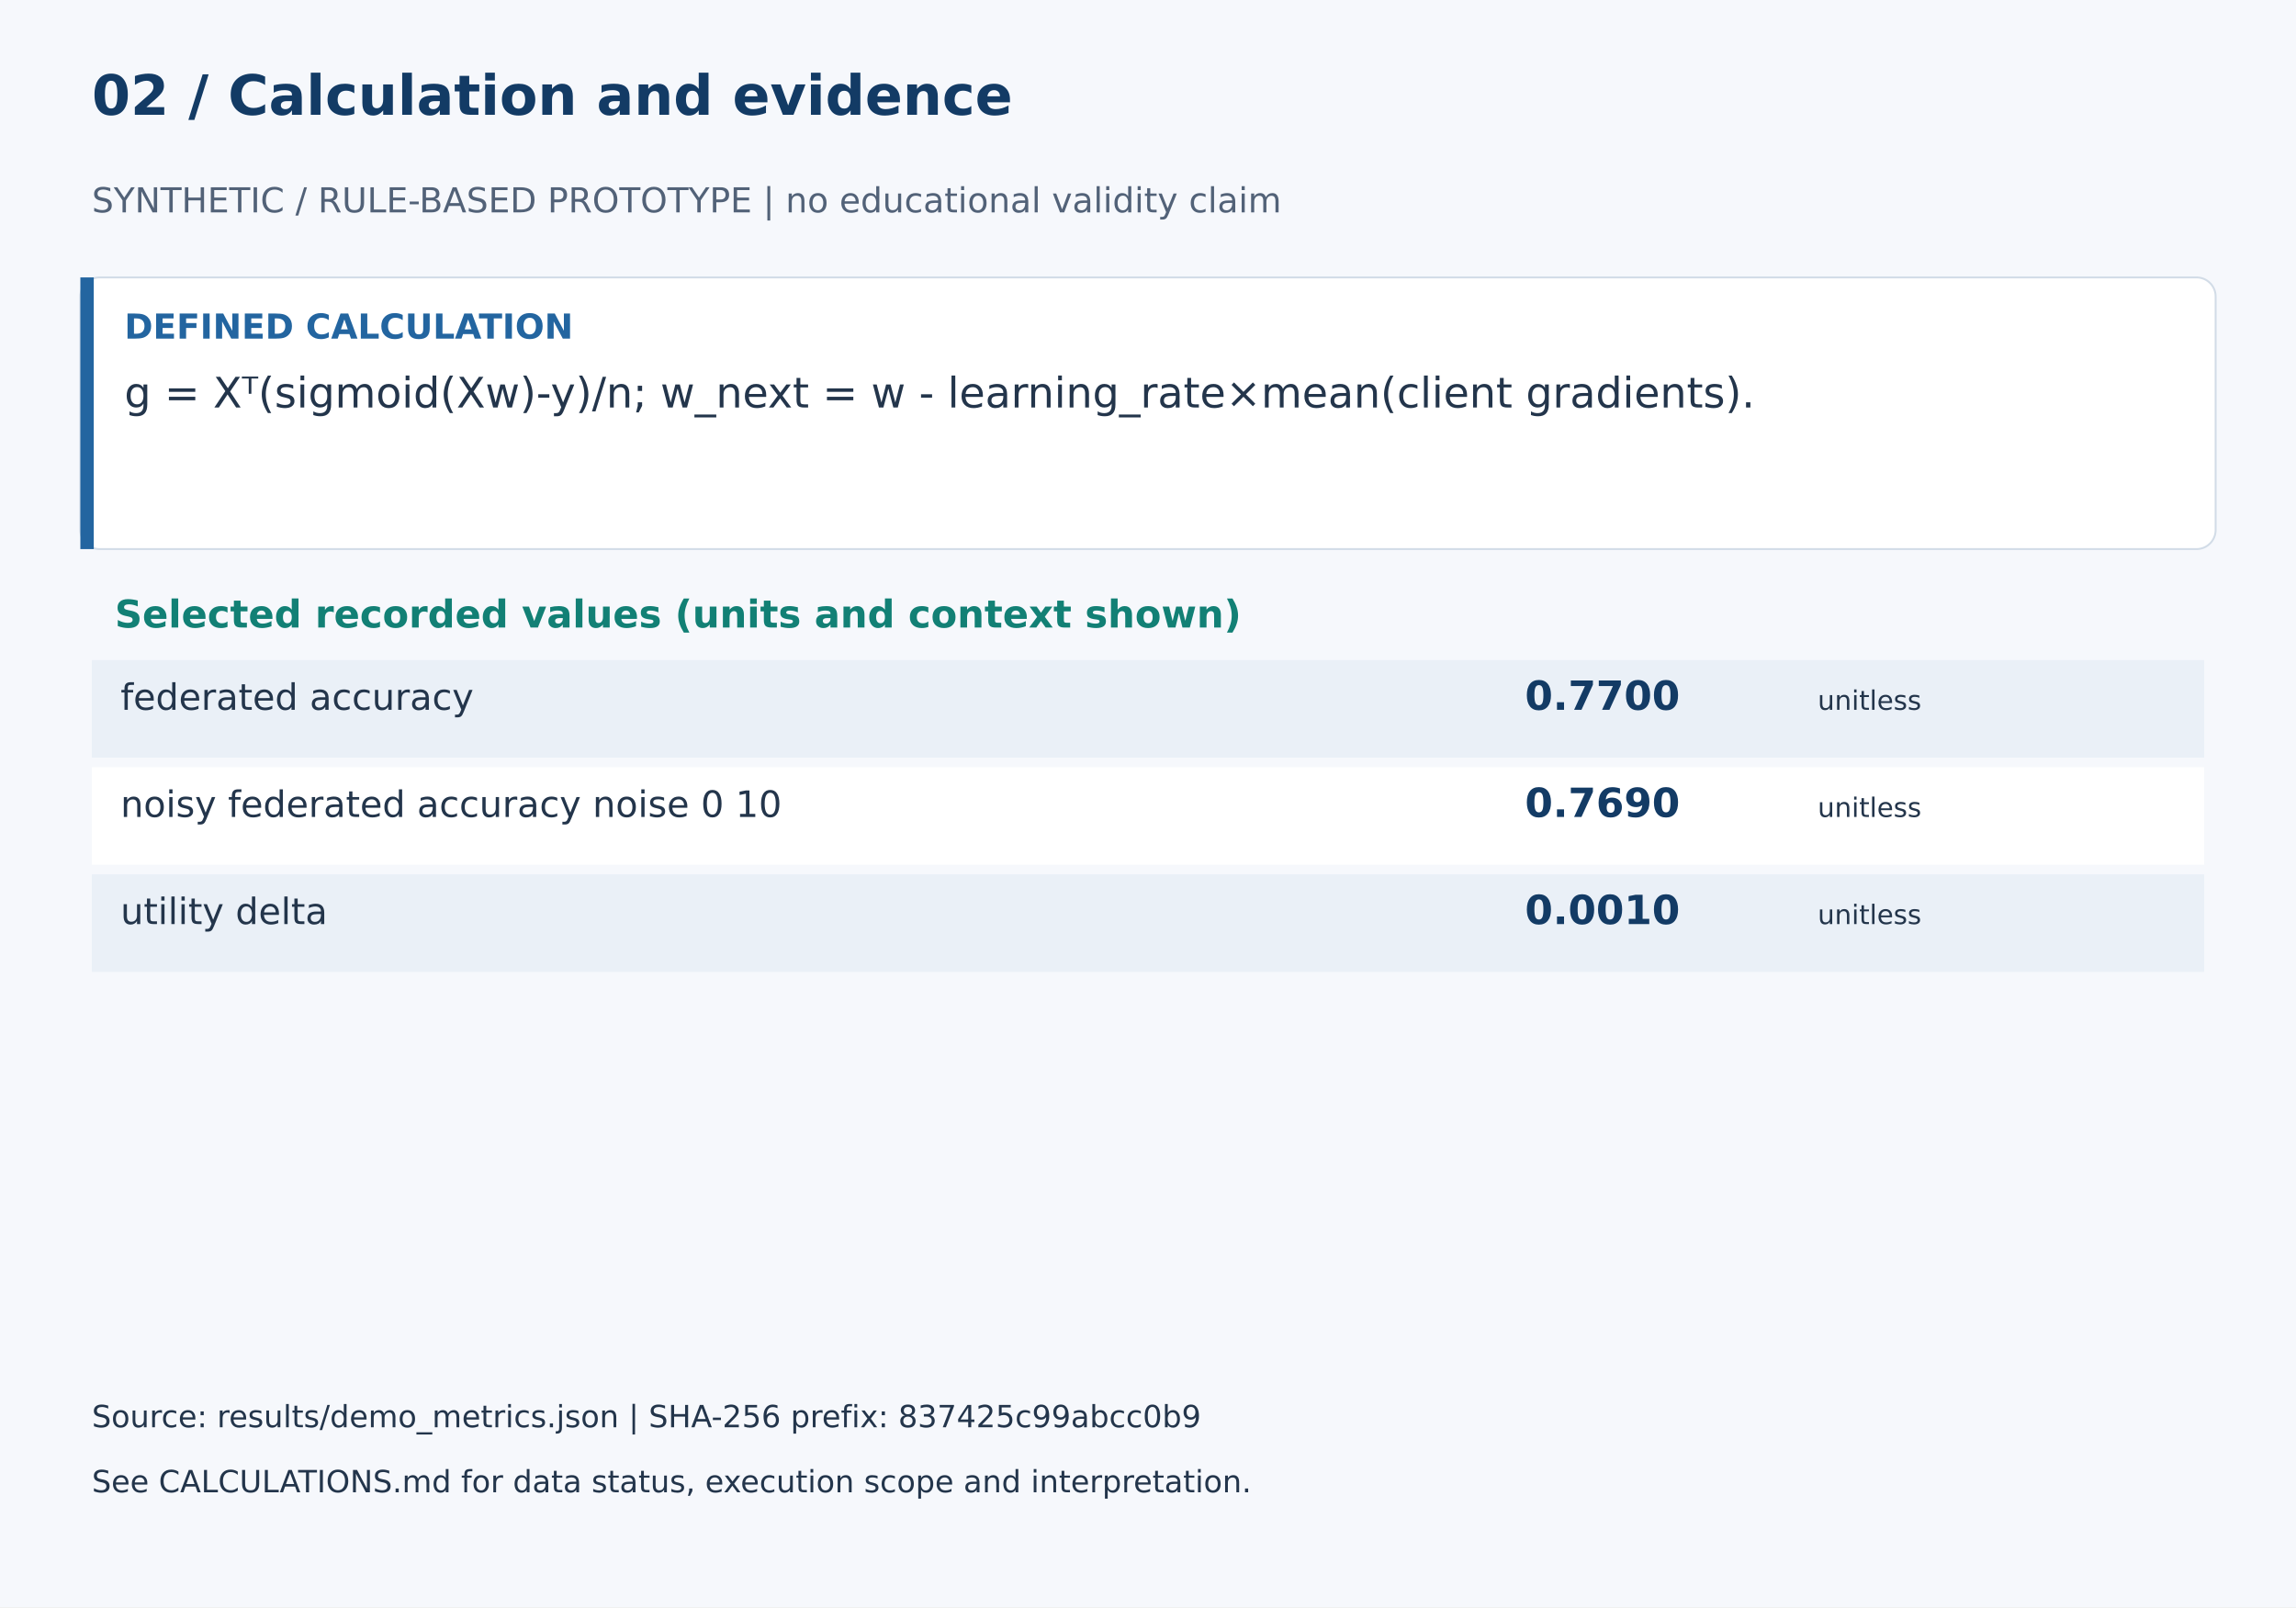
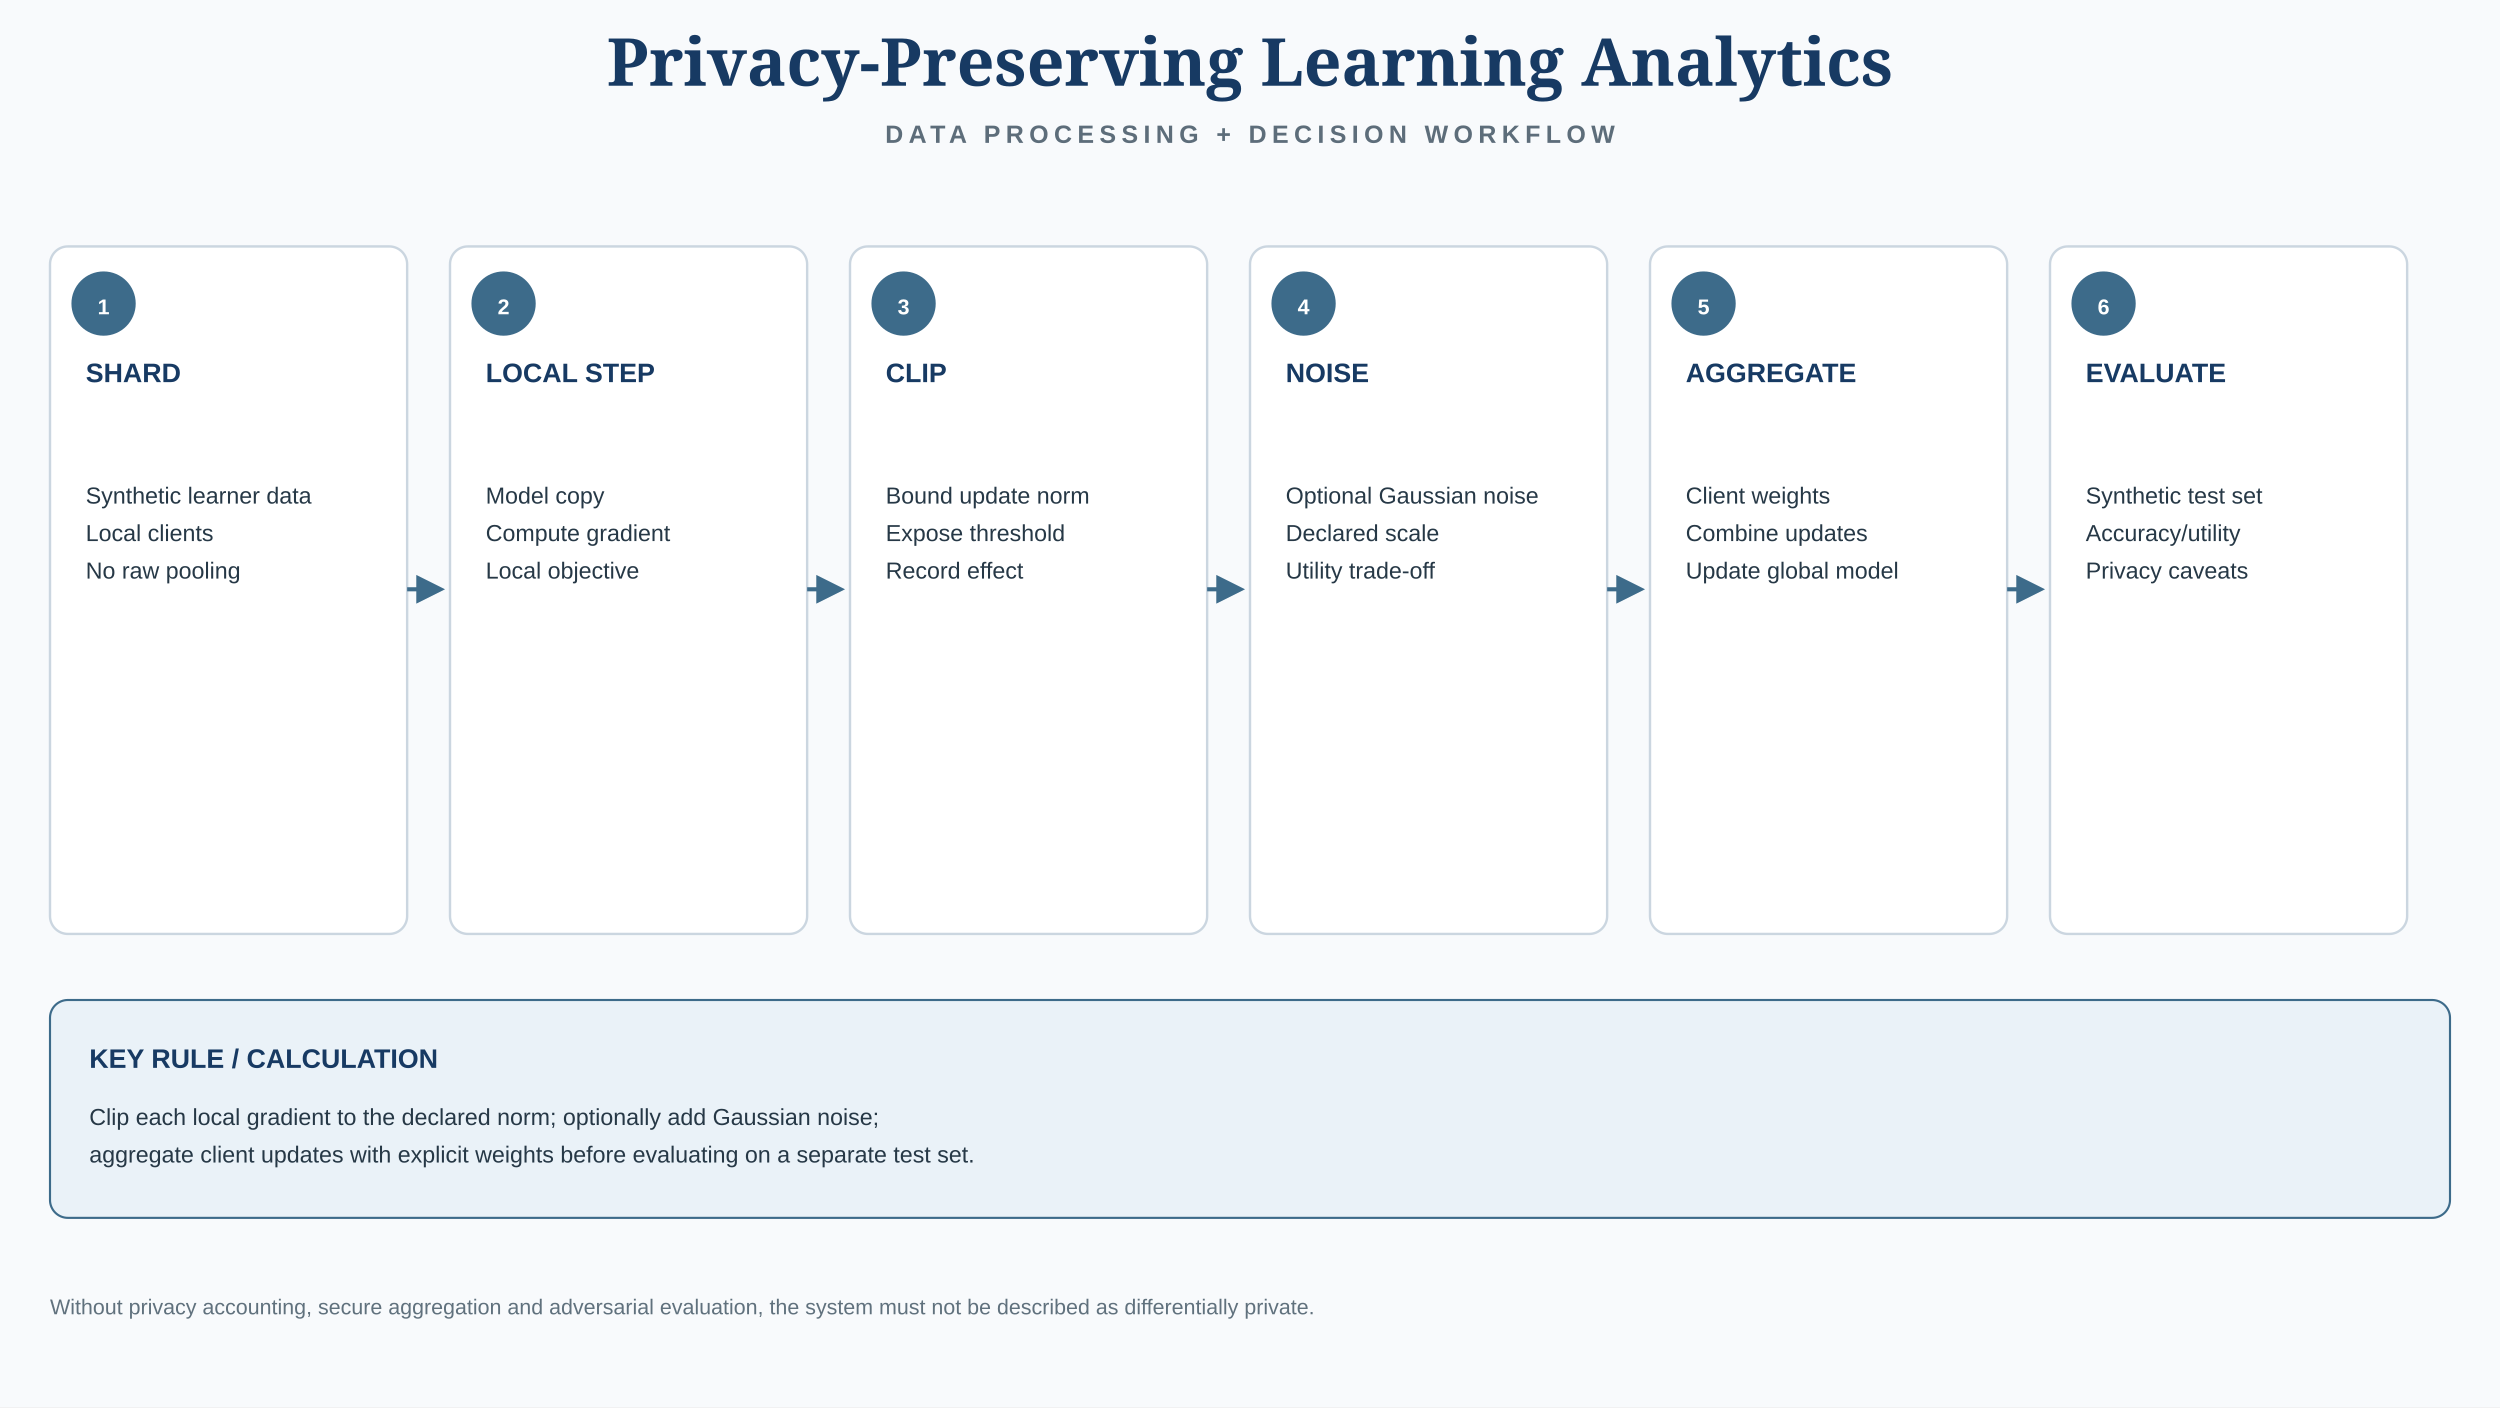
- <svg xmlns="http://www.w3.org/2000/svg" width="1200" height="840" viewBox="0 0 1200 840" role="img">
-   <rect width="1200" height="840" fill="#f6f8fc" />
-   <text x="48" y="60" font-family="DejaVu Sans,Arial,sans-serif" font-size="29" fill="#133b65" font-weight="700">02 / Calculation and evidence</text>
-   <text x="48" y="111" font-family="DejaVu Sans,Arial,sans-serif" font-size="18" fill="#526278" font-weight="400">SYNTHETIC / RULE-BASED PROTOTYPE | no educational validity claim</text>
-   <rect x="42" y="145" width="1116" height="142" rx="10" fill="white" stroke="#d2dce7" />
-   <rect x="42" y="145" width="7" height="142" fill="#2365a0" />
-   <text x="65" y="177" font-family="DejaVu Sans,Arial,sans-serif" font-size="18" fill="#2365a0" font-weight="700">DEFINED CALCULATION</text>
-   <text x="65" y="213" font-family="DejaVu Sans,Arial,sans-serif" font-size="22" fill="#23354b" font-weight="400">g = Xᵀ(sigmoid(Xw)-y)/n; w_next = w - learning_rate×mean(client gradients).</text>
-   <text x="60" y="328" font-family="DejaVu Sans,Arial,sans-serif" font-size="20" fill="#128075" font-weight="700">Selected recorded values (units and context shown)</text>
-   <rect x="48" y="345" width="1104" height="51" fill="#eaf0f7" />
-   <text x="63" y="371" font-family="DejaVu Sans,Arial,sans-serif" font-size="19" fill="#23354b" font-weight="400">federated accuracy</text>
-   <text x="797" y="371" font-family="DejaVu Sans,Arial,sans-serif" font-size="21" fill="#133b65" font-weight="700">0.7700</text>
-   <text x="950" y="371" font-family="DejaVu Sans,Arial,sans-serif" font-size="14" fill="#23354b" font-weight="400">unitless</text>
-   <rect x="48" y="401" width="1104" height="51" fill="#ffffff" />
-   <text x="63" y="427" font-family="DejaVu Sans,Arial,sans-serif" font-size="19" fill="#23354b" font-weight="400">noisy federated accuracy noise 0 10</text>
-   <text x="797" y="427" font-family="DejaVu Sans,Arial,sans-serif" font-size="21" fill="#133b65" font-weight="700">0.7690</text>
-   <text x="950" y="427" font-family="DejaVu Sans,Arial,sans-serif" font-size="14" fill="#23354b" font-weight="400">unitless</text>
-   <rect x="48" y="457" width="1104" height="51" fill="#eaf0f7" />
-   <text x="63" y="483" font-family="DejaVu Sans,Arial,sans-serif" font-size="19" fill="#23354b" font-weight="400">utility delta</text>
-   <text x="797" y="483" font-family="DejaVu Sans,Arial,sans-serif" font-size="21" fill="#133b65" font-weight="700">0.0010</text>
-   <text x="950" y="483" font-family="DejaVu Sans,Arial,sans-serif" font-size="14" fill="#23354b" font-weight="400">unitless</text>
-   <text x="48" y="746" font-family="DejaVu Sans,Arial,sans-serif" font-size="16" fill="#23354b" font-weight="400">Source: results/demo_metrics.json | SHA-256 prefix: 837425c99abcc0b9</text>
-   <text x="48" y="780" font-family="DejaVu Sans,Arial,sans-serif" font-size="16" fill="#23354b" font-weight="400">See CALCULATIONS.md for data status, execution scope and interpretation.</text>
+ <svg xmlns="http://www.w3.org/2000/svg" viewBox="0 0 1400 788" role="img" aria-labelledby="title desc">
+   <rect width="1400" height="788" fill="#F8FAFC" />
+   <style>.title{font:700 37px Georgia,serif;fill:#173A63}.sub{font:600 14px Arial,sans-serif;fill:#5D6D7A;letter-spacing:3px}.step{fill:#fff;stroke:#CBD6E0;stroke-width:1.35}.num{fill:#3D6B8A}.h{font:700 15px Arial,sans-serif;fill:#173A63}.body{font:13px Arial,sans-serif;fill:#263846}.small{font:12px Arial,sans-serif;fill:#60717D}.note{fill:#EAF2F8;stroke:#3D6B8A;stroke-width:1.2}.arrow{stroke:#3D6B8A;stroke-width:2.3;fill:none;marker-end:url(#arrow)}</style>
+   <defs>
+     <marker id="arrow" viewBox="0 0 10 10" refX="8" refY="5" markerWidth="7" markerHeight="7" orient="auto">
+       <path d="M0 0 L10 5 L0 10 z" fill="#3D6B8A" />
+     </marker>
+   </defs>
+   <text x="700" y="48" text-anchor="middle" class="title">Privacy-Preserving Learning Analytics</text>
+   <text x="700" y="80" text-anchor="middle" class="sub">DATA PROCESSING + DECISION WORKFLOW</text>
+   <rect x="28" y="138" width="200" height="385" rx="10" class="step" />
+   <circle cx="58" cy="170" r="18" class="num" />
+   <text x="58" y="176" text-anchor="middle" fill="#fff" font-family="Arial" font-weight="700">1</text>
+   <text x="48" y="214" class="h">
+     <tspan x="48">SHARD</tspan>
+   </text>
+   <text x="48" y="282" class="body">
+     <tspan x="48">Synthetic learner data</tspan>
+     <tspan x="48" dy="21">Local clients</tspan>
+     <tspan x="48" dy="21">No raw pooling</tspan>
+   </text>
+   <path d="M228 330 H246" class="arrow" />
+   <rect x="252" y="138" width="200" height="385" rx="10" class="step" />
+   <circle cx="282" cy="170" r="18" class="num" />
+   <text x="282" y="176" text-anchor="middle" fill="#fff" font-family="Arial" font-weight="700">2</text>
+   <text x="272" y="214" class="h">
+     <tspan x="272">LOCAL STEP</tspan>
+   </text>
+   <text x="272" y="282" class="body">
+     <tspan x="272">Model copy</tspan>
+     <tspan x="272" dy="21">Compute gradient</tspan>
+     <tspan x="272" dy="21">Local objective</tspan>
+   </text>
+   <path d="M452 330 H470" class="arrow" />
+   <rect x="476" y="138" width="200" height="385" rx="10" class="step" />
+   <circle cx="506" cy="170" r="18" class="num" />
+   <text x="506" y="176" text-anchor="middle" fill="#fff" font-family="Arial" font-weight="700">3</text>
+   <text x="496" y="214" class="h">
+     <tspan x="496">CLIP</tspan>
+   </text>
+   <text x="496" y="282" class="body">
+     <tspan x="496">Bound update norm</tspan>
+     <tspan x="496" dy="21">Expose threshold</tspan>
+     <tspan x="496" dy="21">Record effect</tspan>
+   </text>
+   <path d="M676 330 H694" class="arrow" />
+   <rect x="700" y="138" width="200" height="385" rx="10" class="step" />
+   <circle cx="730" cy="170" r="18" class="num" />
+   <text x="730" y="176" text-anchor="middle" fill="#fff" font-family="Arial" font-weight="700">4</text>
+   <text x="720" y="214" class="h">
+     <tspan x="720">NOISE</tspan>
+   </text>
+   <text x="720" y="282" class="body">
+     <tspan x="720">Optional Gaussian noise</tspan>
+     <tspan x="720" dy="21">Declared scale</tspan>
+     <tspan x="720" dy="21">Utility trade-off</tspan>
+   </text>
+   <path d="M900 330 H918" class="arrow" />
+   <rect x="924" y="138" width="200" height="385" rx="10" class="step" />
+   <circle cx="954" cy="170" r="18" class="num" />
+   <text x="954" y="176" text-anchor="middle" fill="#fff" font-family="Arial" font-weight="700">5</text>
+   <text x="944" y="214" class="h">
+     <tspan x="944">AGGREGATE</tspan>
+   </text>
+   <text x="944" y="282" class="body">
+     <tspan x="944">Client weights</tspan>
+     <tspan x="944" dy="21">Combine updates</tspan>
+     <tspan x="944" dy="21">Update global model</tspan>
+   </text>
+   <path d="M1124 330 H1142" class="arrow" />
+   <rect x="1148" y="138" width="200" height="385" rx="10" class="step" />
+   <circle cx="1178" cy="170" r="18" class="num" />
+   <text x="1178" y="176" text-anchor="middle" fill="#fff" font-family="Arial" font-weight="700">6</text>
+   <text x="1168" y="214" class="h">
+     <tspan x="1168">EVALUATE</tspan>
+   </text>
+   <text x="1168" y="282" class="body">
+     <tspan x="1168">Synthetic test set</tspan>
+     <tspan x="1168" dy="21">Accuracy/utility</tspan>
+     <tspan x="1168" dy="21">Privacy caveats</tspan>
+   </text>
+   <rect x="28" y="560" width="1344" height="122" rx="10" class="note" />
+   <text x="50" y="598" class="h">KEY RULE / CALCULATION</text>
+   <text x="50" y="630" class="body">
+     <tspan x="50">Clip each local gradient to the declared norm; optionally add Gaussian noise;</tspan>
+     <tspan x="50" dy="21">aggregate client updates with explicit weights before evaluating on a separate test set.</tspan>
+   </text>
+   <text x="28" y="736" class="small">Without privacy accounting, secure aggregation and adversarial evaluation, the system must not be described as differentially private.</text>
</svg>
